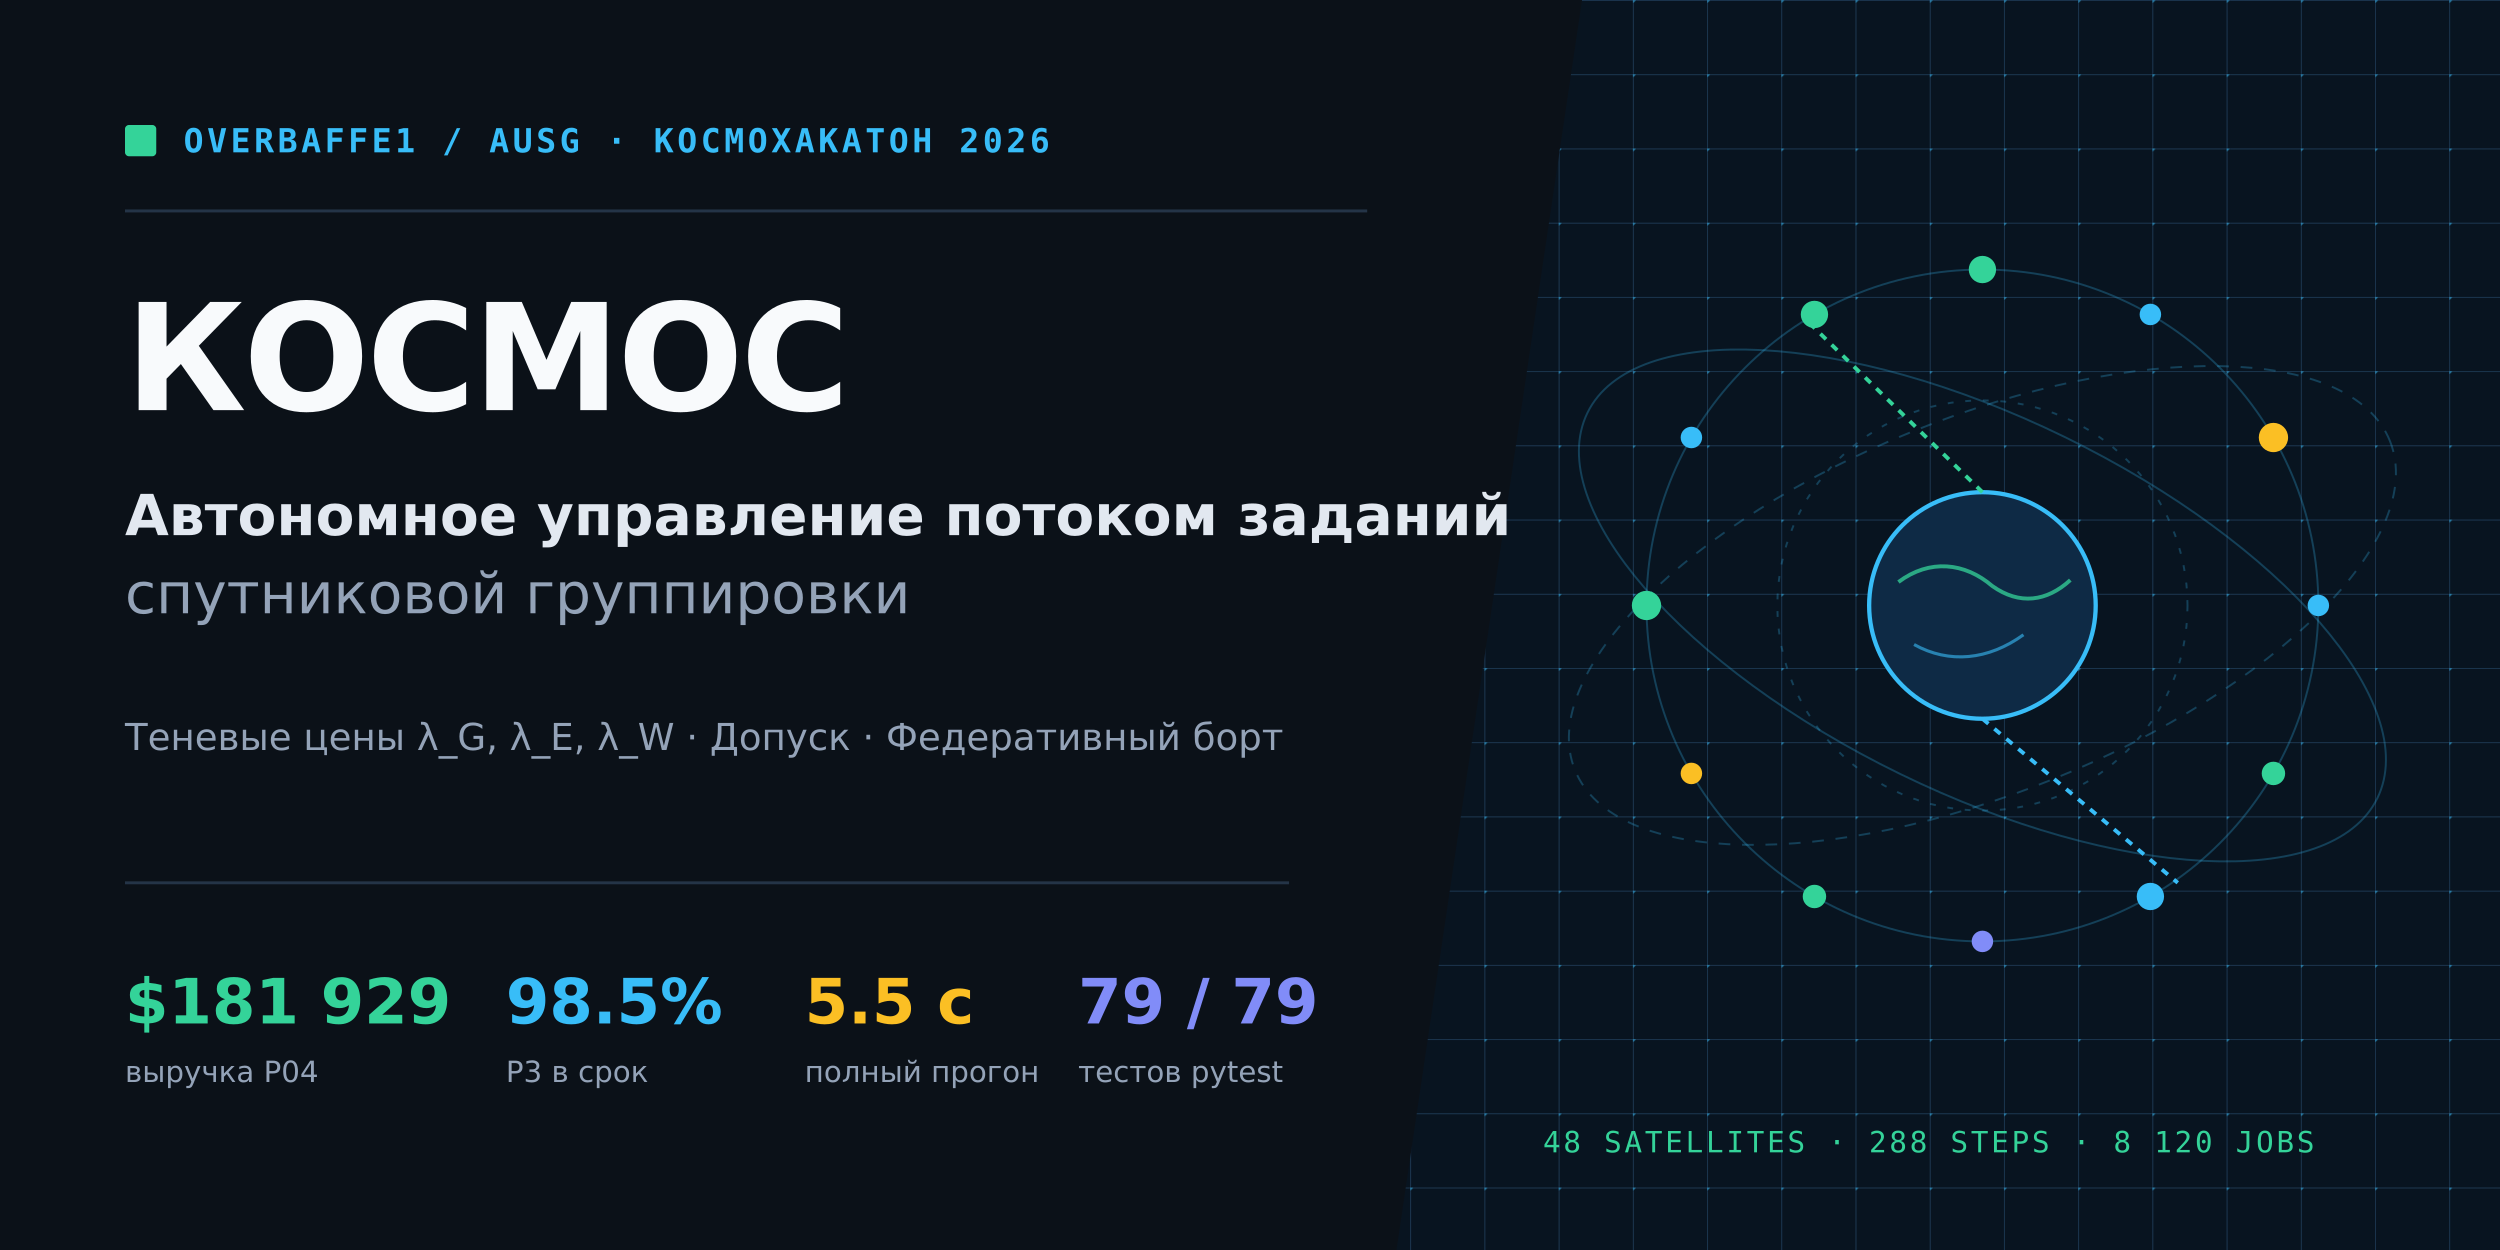
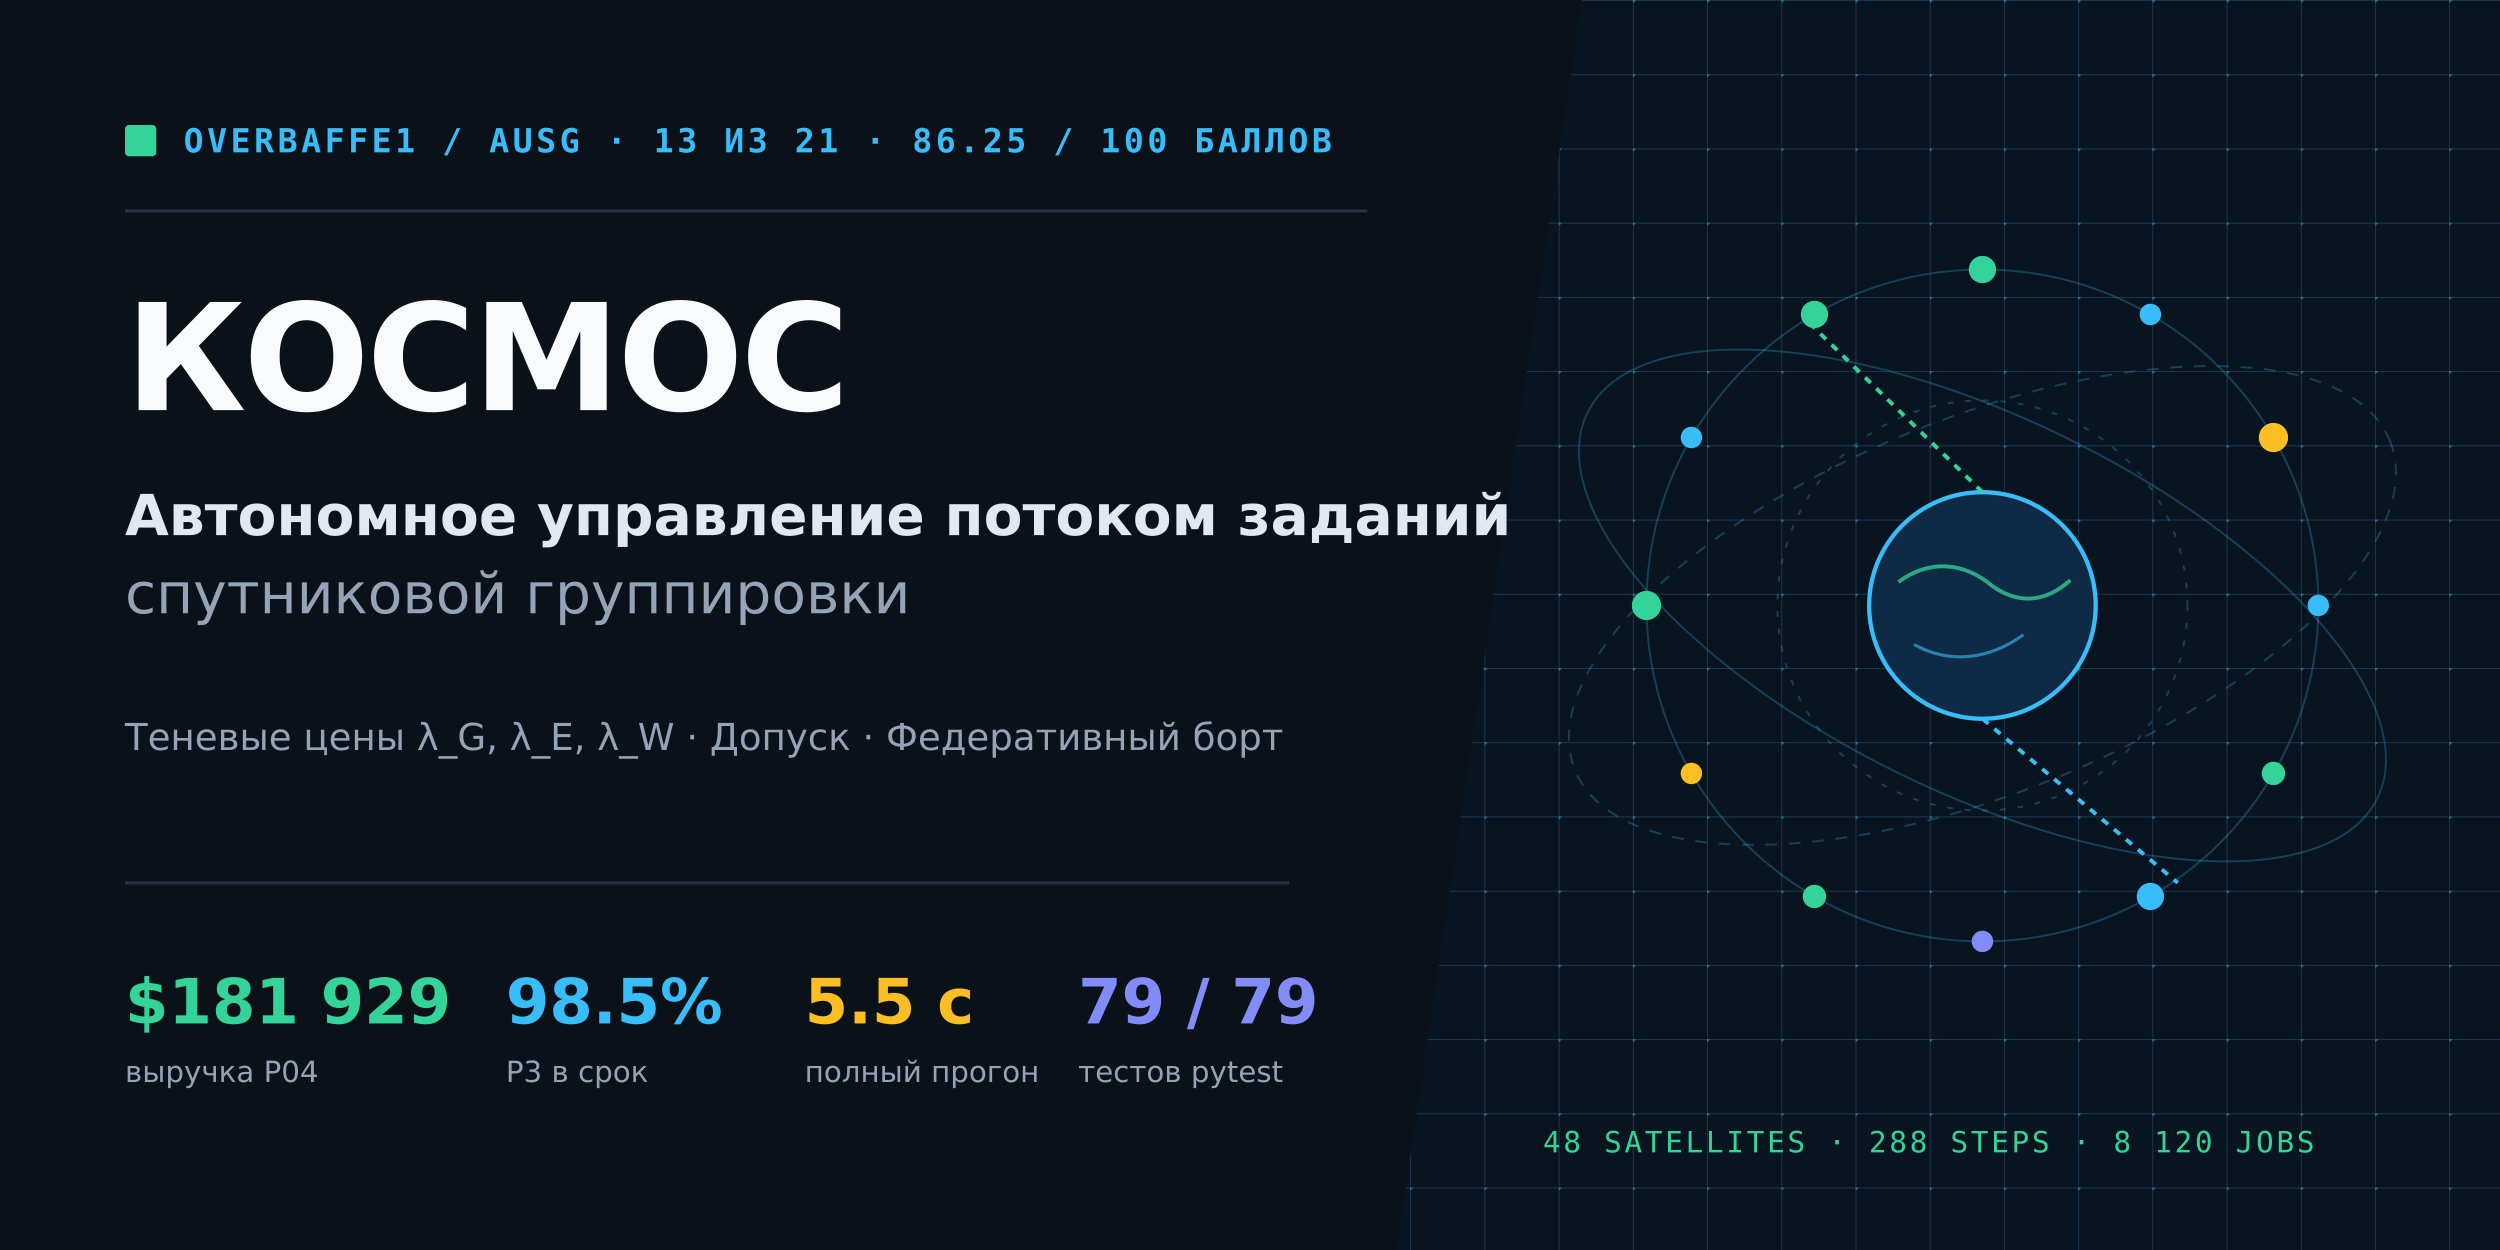
<svg xmlns="http://www.w3.org/2000/svg" width="1280" height="640" viewBox="0 0 1280 640" role="img" aria-labelledby="title desc" xml:lang="ru">
  <style>
    text { font-family: 'Segoe UI', 'DejaVu Sans', sans-serif; }
    .mono { font-family: 'DejaVu Sans Mono', ui-monospace, monospace; }
  </style>
  <defs>
    <clipPath id="right-field">
      <path d="M810 0h470v640H715z" />
    </clipPath>
    <pattern id="bp-grid" width="38" height="38" patternUnits="userSpaceOnUse">
      <path d="M0 38V0h38" fill="none" stroke="#1b344d" stroke-width="1" />
      <circle cx="0" cy="0" r="1.4" fill="#38bdf8" opacity="0.45" />
    </pattern>
  </defs>
  <rect width="1280" height="640" fill="#0b1118" />
  <g clip-path="url(#right-field)">
    <rect x="705" width="575" height="640" fill="#081420" />
    <rect x="705" width="575" height="640" fill="url(#bp-grid)" />
    <g stroke="#38bdf8" stroke-opacity="0.26" fill="none">
      <circle cx="1015" cy="310" r="105" stroke-dasharray="3 6" />
      <circle cx="1015" cy="310" r="172" />
      <ellipse cx="1015" cy="310" rx="225" ry="96" transform="rotate(-22 1015 310)" stroke-dasharray="6 6" />
      <ellipse cx="1015" cy="310" rx="225" ry="96" transform="rotate(26 1015 310)" />
    </g>
    <circle cx="1015" cy="310" r="58" fill="#0e2a45" stroke="#38bdf8" stroke-width="2.2" />
    <path d="M972 298c16-12 34-10 48 2 14 10 28 8 40-3" fill="none" stroke="#34d399" stroke-width="2" opacity="0.75" />
    <path d="M980 330c18 10 38 8 56-5" fill="none" stroke="#38bdf8" stroke-width="1.6" opacity="0.6" />
    <line x1="1015" y1="252" x2="925" y2="164" stroke="#34d399" stroke-width="2" stroke-dasharray="4 4" />
    <line x1="1015" y1="368" x2="1115" y2="452" stroke="#38bdf8" stroke-width="2" stroke-dasharray="4 4" />
    <g>
      <circle cx="1015" cy="138" r="7" fill="#34d399" />
      <circle cx="1101" cy="161" r="5.5" fill="#38bdf8" />
      <circle cx="1164" cy="224" r="7.5" fill="#fbbf24" />
      <circle cx="1187" cy="310" r="5.5" fill="#38bdf8" />
      <circle cx="1164" cy="396" r="6" fill="#34d399" />
      <circle cx="1101" cy="459" r="7" fill="#38bdf8" />
      <circle cx="1015" cy="482" r="5.5" fill="#818cf8" />
      <circle cx="929" cy="459" r="6" fill="#34d399" />
      <circle cx="866" cy="396" r="5.5" fill="#fbbf24" />
      <circle cx="843" cy="310" r="7.5" fill="#34d399" />
      <circle cx="866" cy="224" r="5.5" fill="#38bdf8" />
      <circle cx="929" cy="161" r="7" fill="#34d399" />
    </g>
    <text x="790" y="590" class="mono" font-size="15" fill="#34d399" letter-spacing="1.4">48 SATELLITES · 288 STEPS · 8 120 JOBS</text>
  </g>
  <rect x="64" y="64" width="16" height="16" rx="2" fill="#34d399" />
-   <text x="94" y="78" class="mono" font-size="17" font-weight="700" fill="#38bdf8" letter-spacing="1.8">OVERBAFFE1 / AUSG · КОСМОХАКАТОН 2026</text>
+   <text x="94" y="78" class="mono" font-size="17" font-weight="700" fill="#38bdf8" letter-spacing="1.8">OVERBAFFE1 / AUSG · 13 ИЗ 21 · 86.25 / 100 БАЛЛОВ</text>
  <line x1="64" y1="108" x2="700" y2="108" stroke="#243447" stroke-width="1.5" />
  <text x="64" y="210" font-size="76" font-weight="700" fill="#f8fafc" letter-spacing="-1.5">КОСМОС</text>
  <text x="64" y="274" font-size="29" font-weight="700" fill="#e2e8f0">Автономное управление потоком заданий</text>
  <text x="64" y="314" font-size="29" font-weight="400" fill="#94a3b8">спутниковой группировки</text>
  <text x="64" y="384" font-size="19" fill="#94a3b8">Теневые цены λ_G, λ_E, λ_W · Допуск · Федеративный борт</text>
  <line x1="64" y1="452" x2="660" y2="452" stroke="#243447" stroke-width="1.5" />
  <g transform="translate(64, 488)">
    <text x="0" y="36" font-size="32" font-weight="700" fill="#34d399">$181 929</text>
    <text x="0" y="66" font-size="15" fill="#94a3b8">выручка P04</text>
    <text x="195" y="36" font-size="32" font-weight="700" fill="#38bdf8">98.5%</text>
    <text x="195" y="66" font-size="15" fill="#94a3b8">P3 в срок</text>
    <text x="348" y="36" font-size="32" font-weight="700" fill="#fbbf24">5.5 с</text>
    <text x="348" y="66" font-size="15" fill="#94a3b8">полный прогон</text>
    <text x="488" y="36" font-size="32" font-weight="700" fill="#818cf8">79 / 79</text>
    <text x="488" y="66" font-size="15" fill="#94a3b8">тестов pytest</text>
  </g>
</svg>
